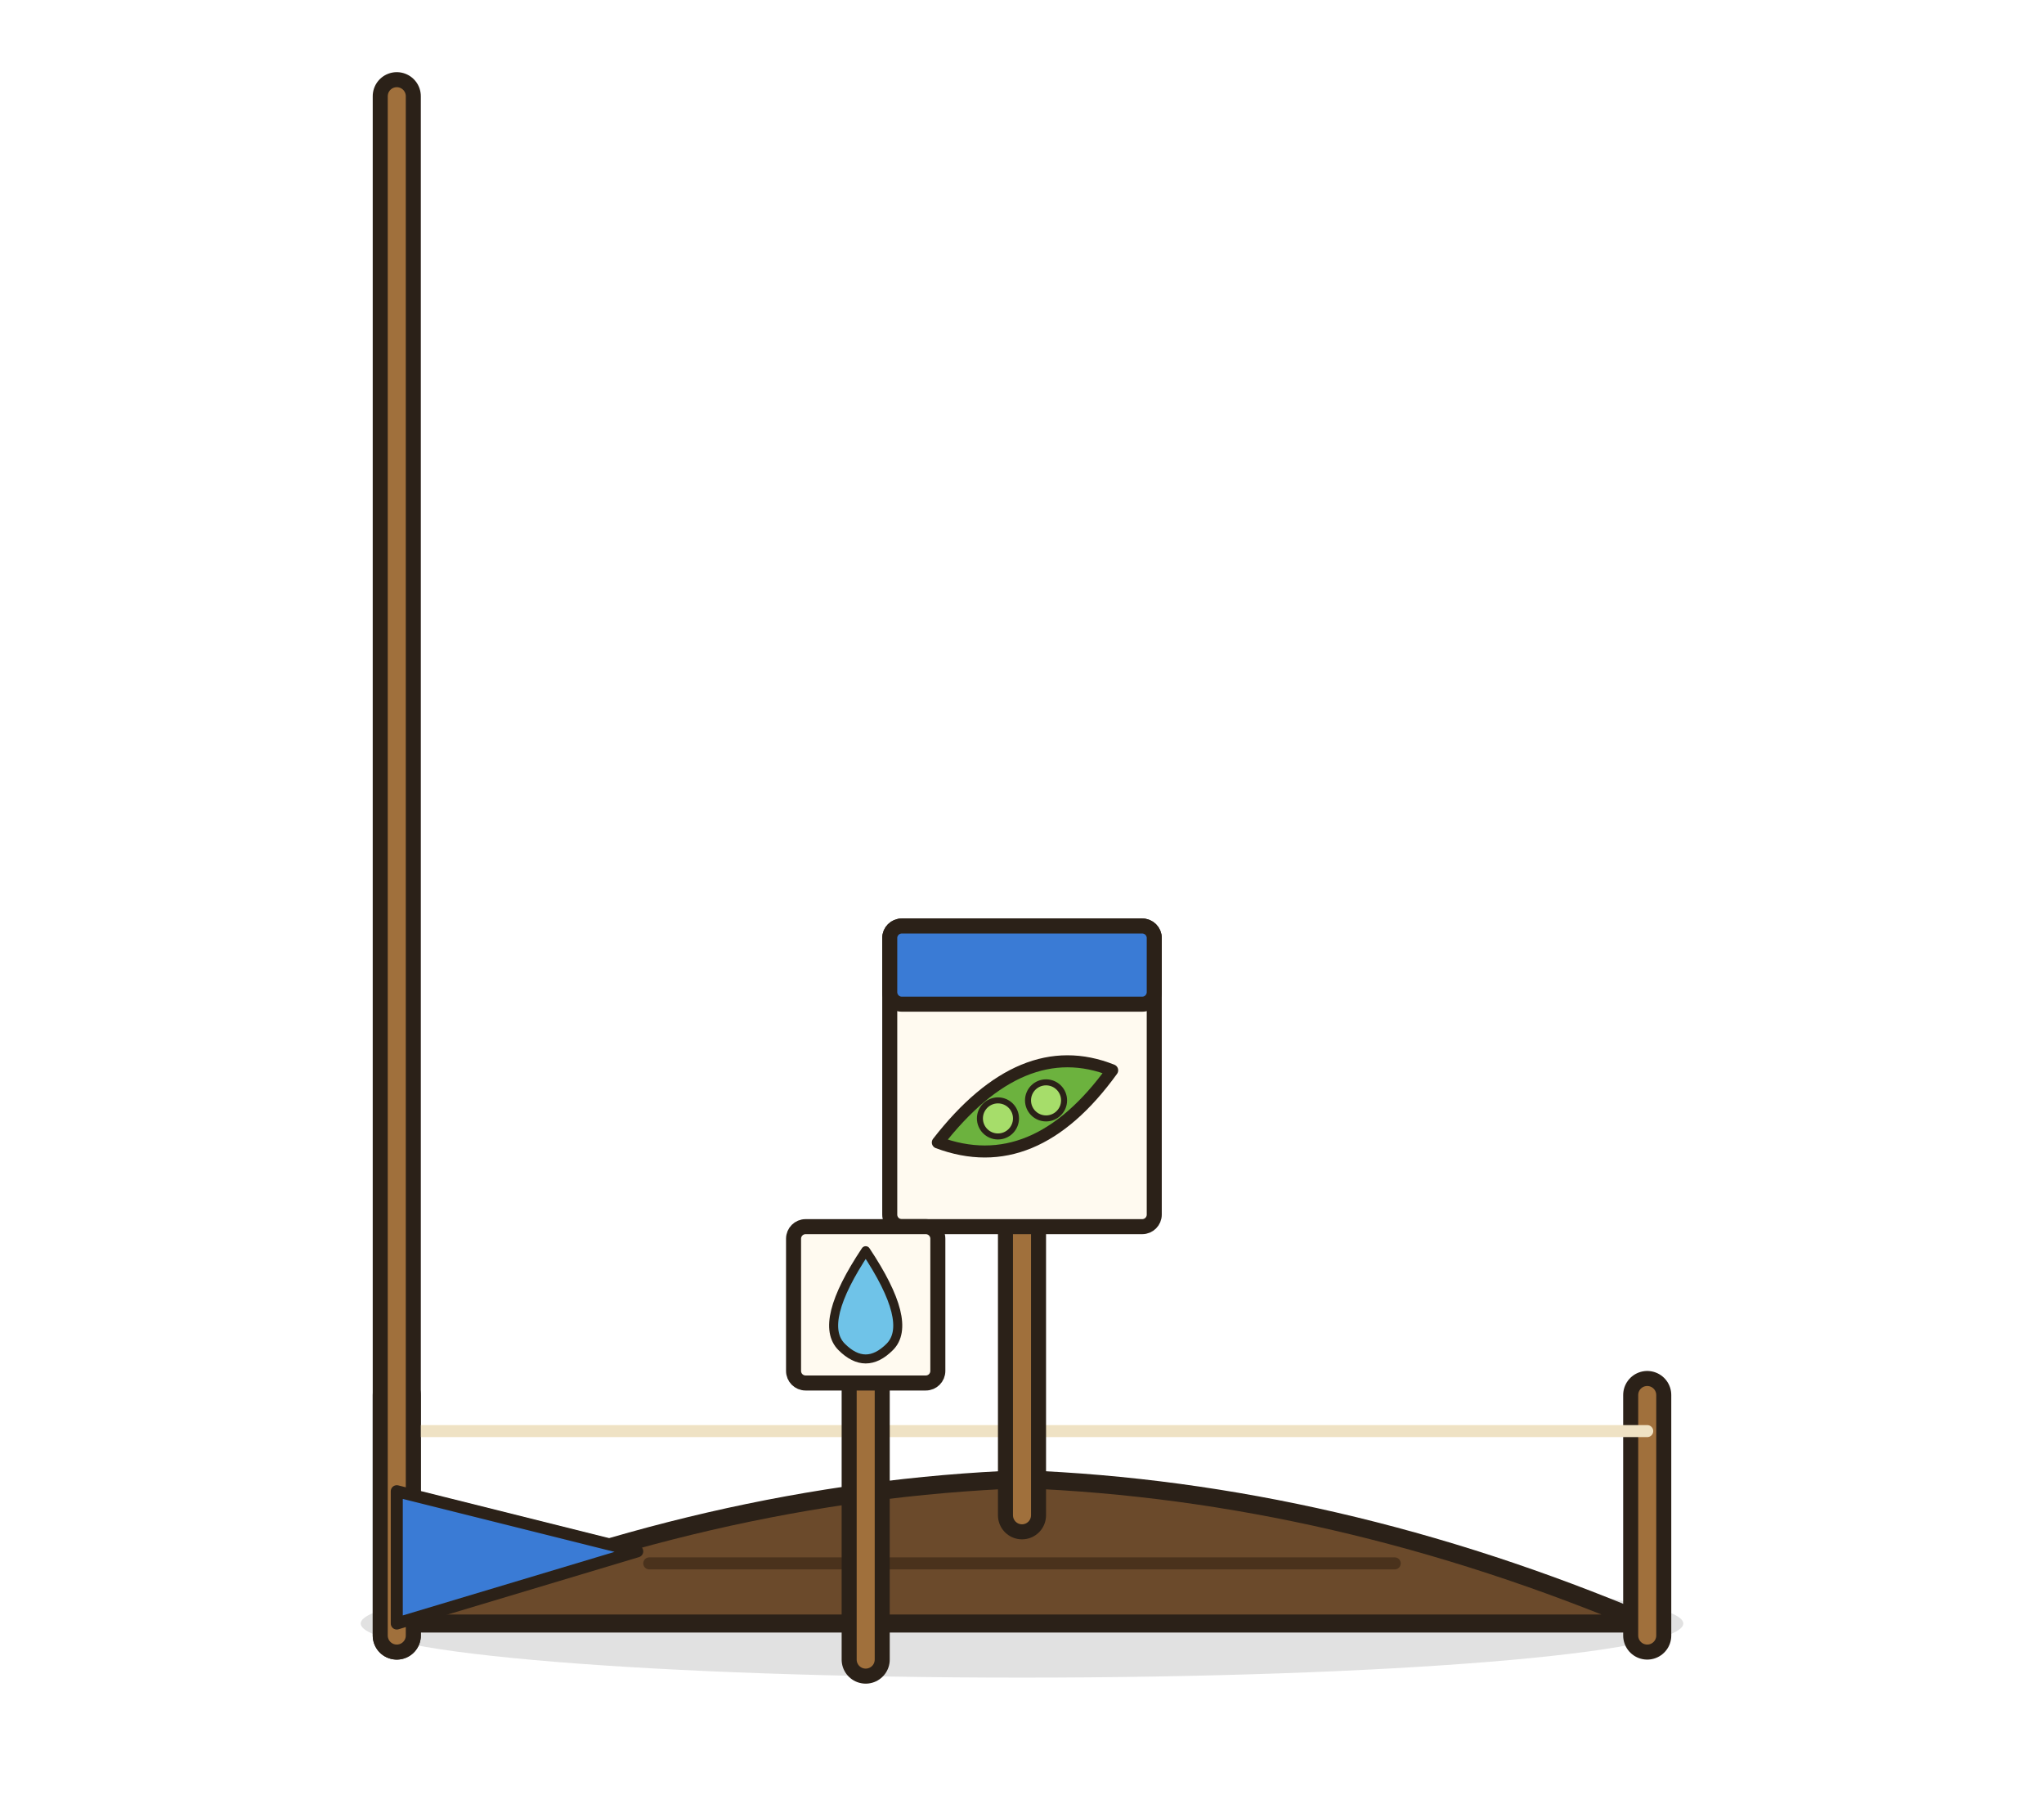
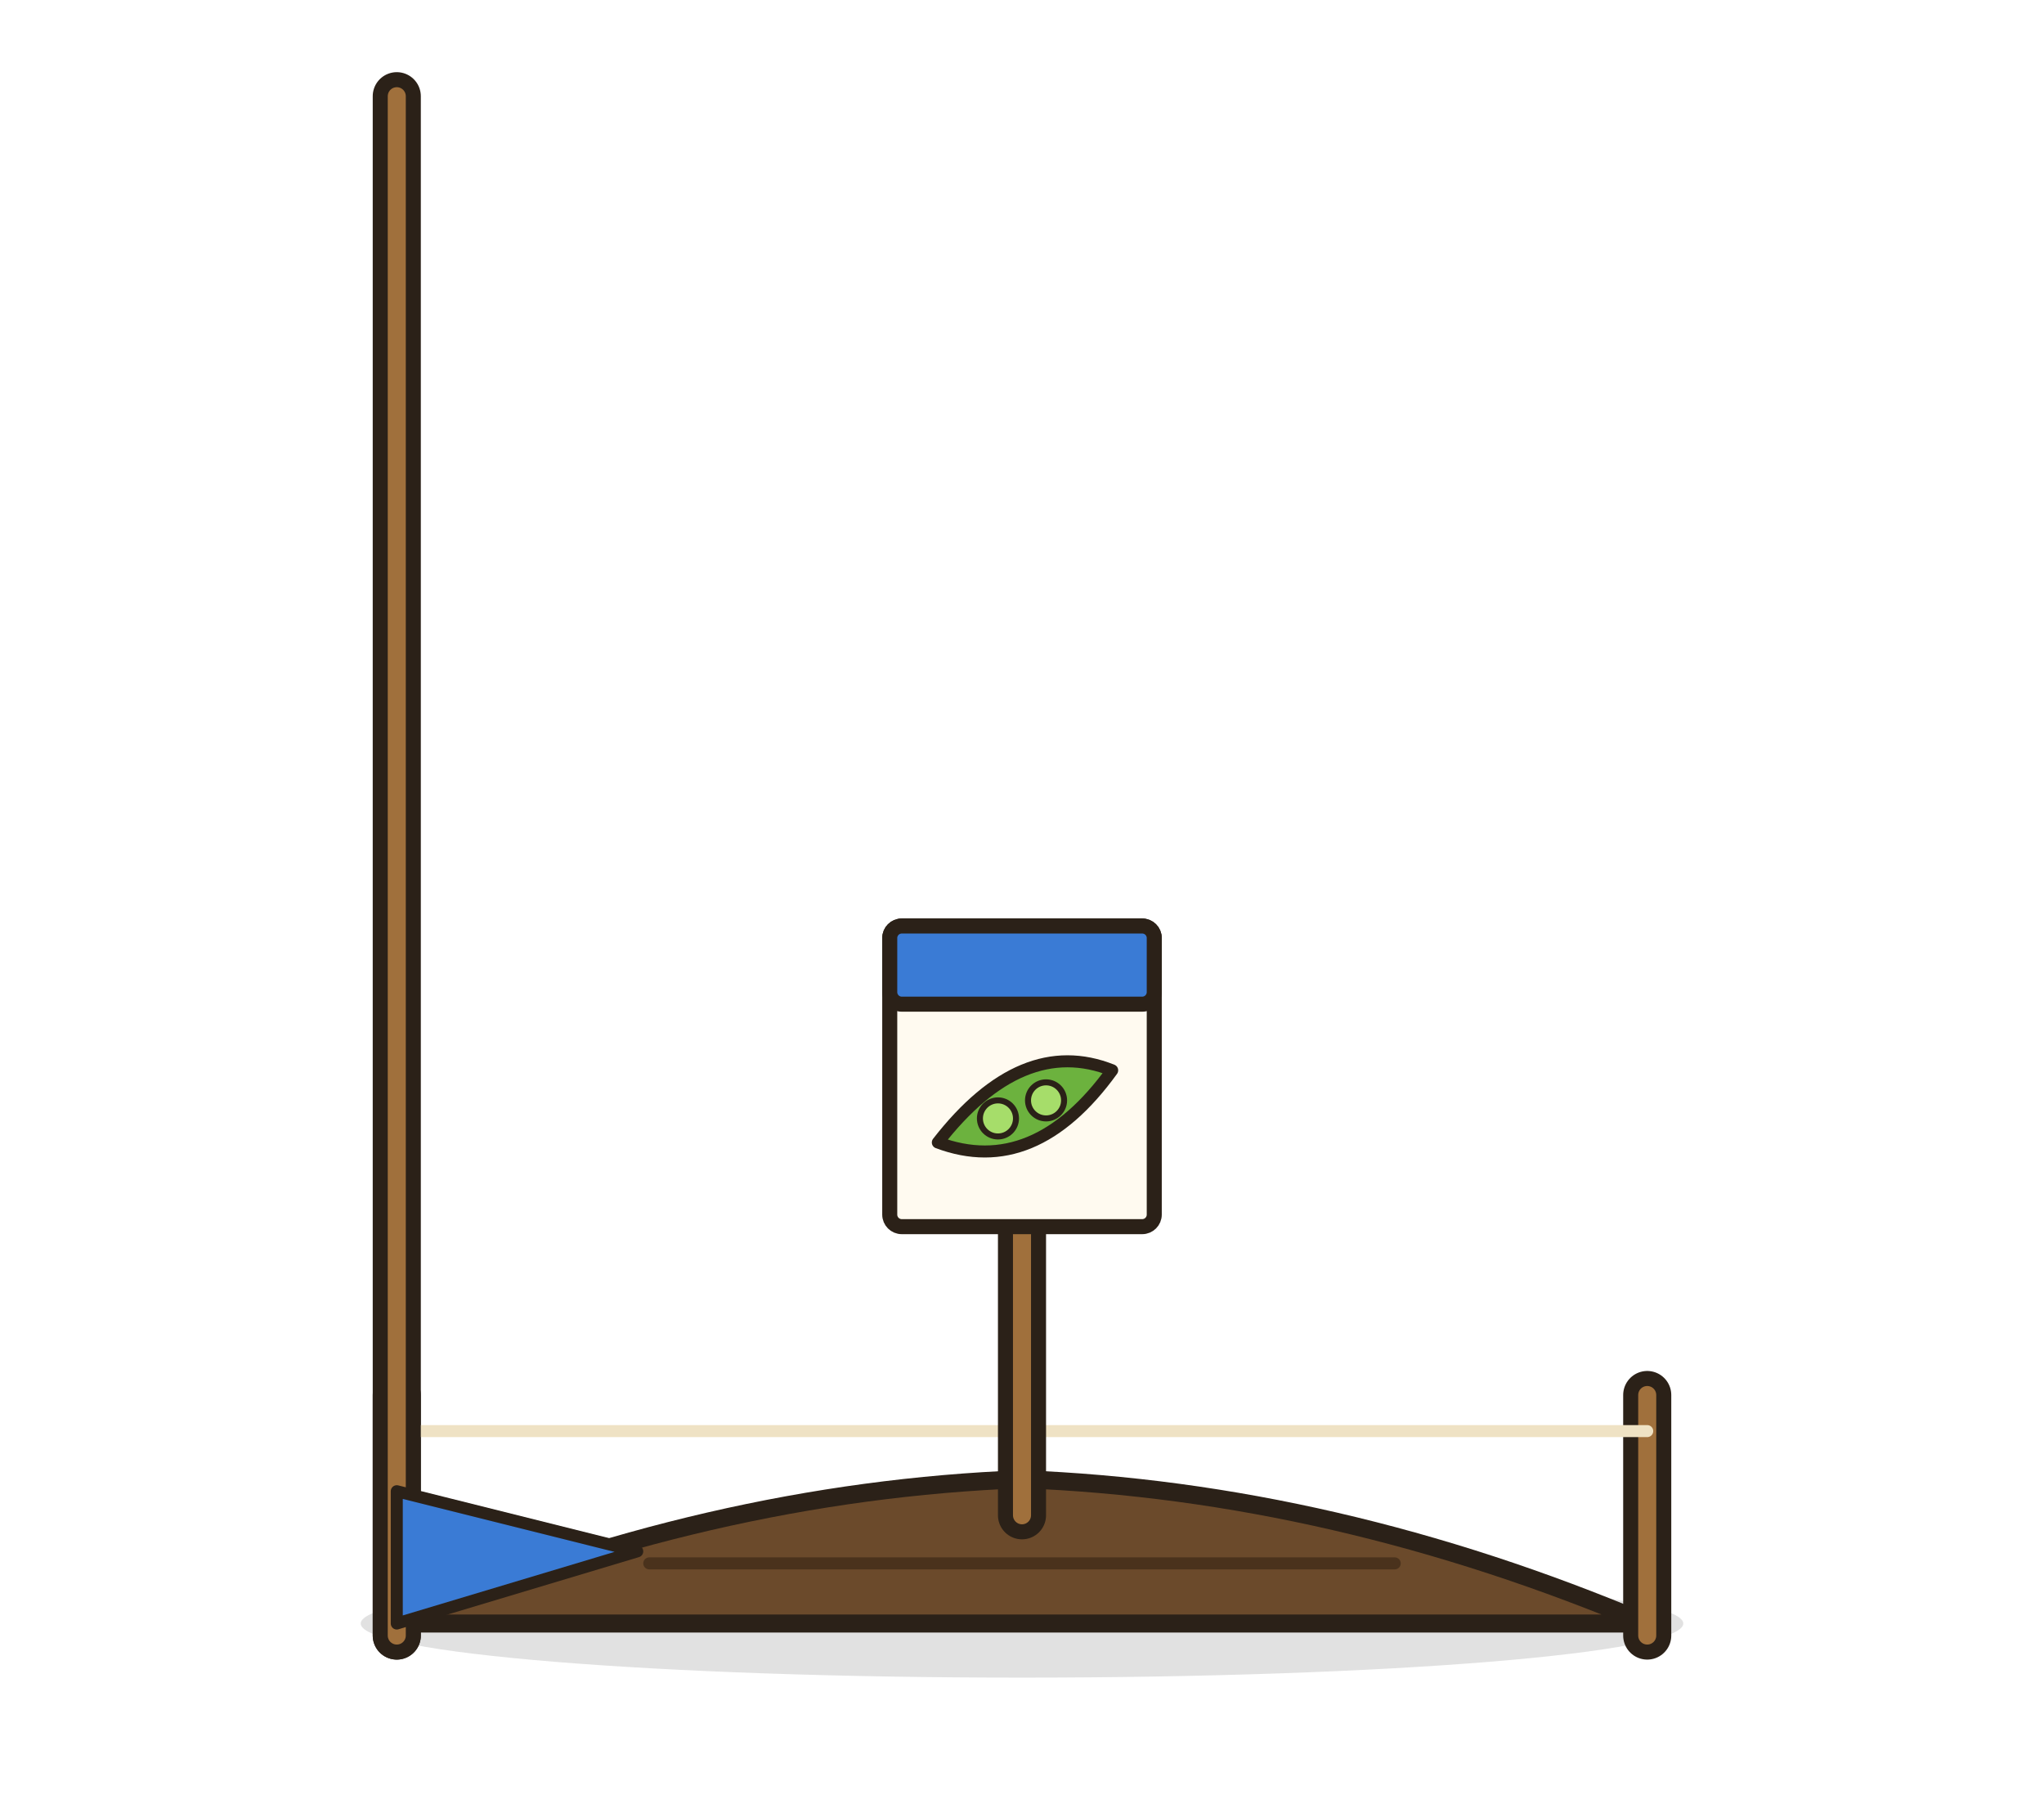
<svg xmlns="http://www.w3.org/2000/svg" viewBox="-170 -270 340 300" width="340" height="300">
  <g>
    <ellipse cx="0" cy="0" rx="110" ry="9" fill="#000000" fill-opacity="0.12" />
    <path d="M-104 0 Q-52.0 -22 0 -24 Q52.0 -22 104 0 Z" fill="#6b4a2b" stroke="#2b2118" stroke-width="3" stroke-linejoin="round" stroke-linecap="round" />
    <path d="M-62 -10 L62 -10" fill="none" stroke="#4a321c" stroke-width="2" stroke-linejoin="round" stroke-linecap="round" />
    <path d="M-104 2 L-104 -38" fill="none" stroke="#2b2118" stroke-width="8" stroke-linejoin="round" stroke-linecap="round" />
    <path d="M-104 2 L-104 -38" fill="none" stroke="#a0703c" stroke-width="3" stroke-linejoin="round" stroke-linecap="round" />
    <path d="M104 2 L104 -38" fill="none" stroke="#2b2118" stroke-width="8" stroke-linejoin="round" stroke-linecap="round" />
    <path d="M104 2 L104 -38" fill="none" stroke="#a0703c" stroke-width="3" stroke-linejoin="round" stroke-linecap="round" />
    <path d="M-104 -32 L104 -32" fill="none" stroke="#efe2c4" stroke-width="2" stroke-linejoin="round" stroke-linecap="round" />
    <path d="M0 -18 L0 -70" fill="none" stroke="#2b2118" stroke-width="8" stroke-linejoin="round" stroke-linecap="round" />
    <path d="M0 -18 L0 -70" fill="none" stroke="#a0703c" stroke-width="3" stroke-linejoin="round" stroke-linecap="round" />
    <rect x="-22" y="-116" width="44" height="50" rx="2" fill="#fffaf0" stroke="#2b2118" stroke-width="2.5" />
    <rect x="-22" y="-116" width="44" height="13" rx="2" fill="#3a7bd5" stroke="#2b2118" stroke-width="2.5" />
    <path d="M-14 -80 Q0 -98 15 -92 Q2 -74 -14 -80 Z" fill="#6cb23e" stroke="#2b2118" stroke-width="2" stroke-linejoin="round" stroke-linecap="round" />
    <circle cx="-4" cy="-84" r="3" fill="#a6dd6a" stroke="#2b2118" stroke-width="1" />
    <circle cx="4" cy="-87" r="3" fill="#a6dd6a" stroke="#2b2118" stroke-width="1" />
    <path d="M-104 2 L-104 -254" fill="none" stroke="#2b2118" stroke-width="8" stroke-linejoin="round" stroke-linecap="round" />
    <path d="M-104 2 L-104 -254" fill="none" stroke="#a0703c" stroke-width="3" stroke-linejoin="round" stroke-linecap="round" />
    <path d="M-104 -22 L-64 -12 L-104 0 Z" fill="#3a7bd5" stroke="#2b2118" stroke-width="2" stroke-linejoin="round" stroke-linecap="round" />
-     <path d="M-26 6 L-26 -40" fill="none" stroke="#2b2118" stroke-width="8" stroke-linejoin="round" stroke-linecap="round" />
-     <path d="M-26 6 L-26 -40" fill="none" stroke="#a0703c" stroke-width="3" stroke-linejoin="round" stroke-linecap="round" />
-     <rect x="-38" y="-66" width="24" height="26" rx="2" fill="#fffaf0" stroke="#2b2118" stroke-width="2.5" />
-     <path d="M-26 -62 Q-34 -50 -30 -46 Q-26 -42 -22 -46 Q-18 -50 -26 -62 Z" fill="#6fc3e8" stroke="#2b2118" stroke-width="1.5" stroke-linejoin="round" stroke-linecap="round" />
  </g>
</svg>
